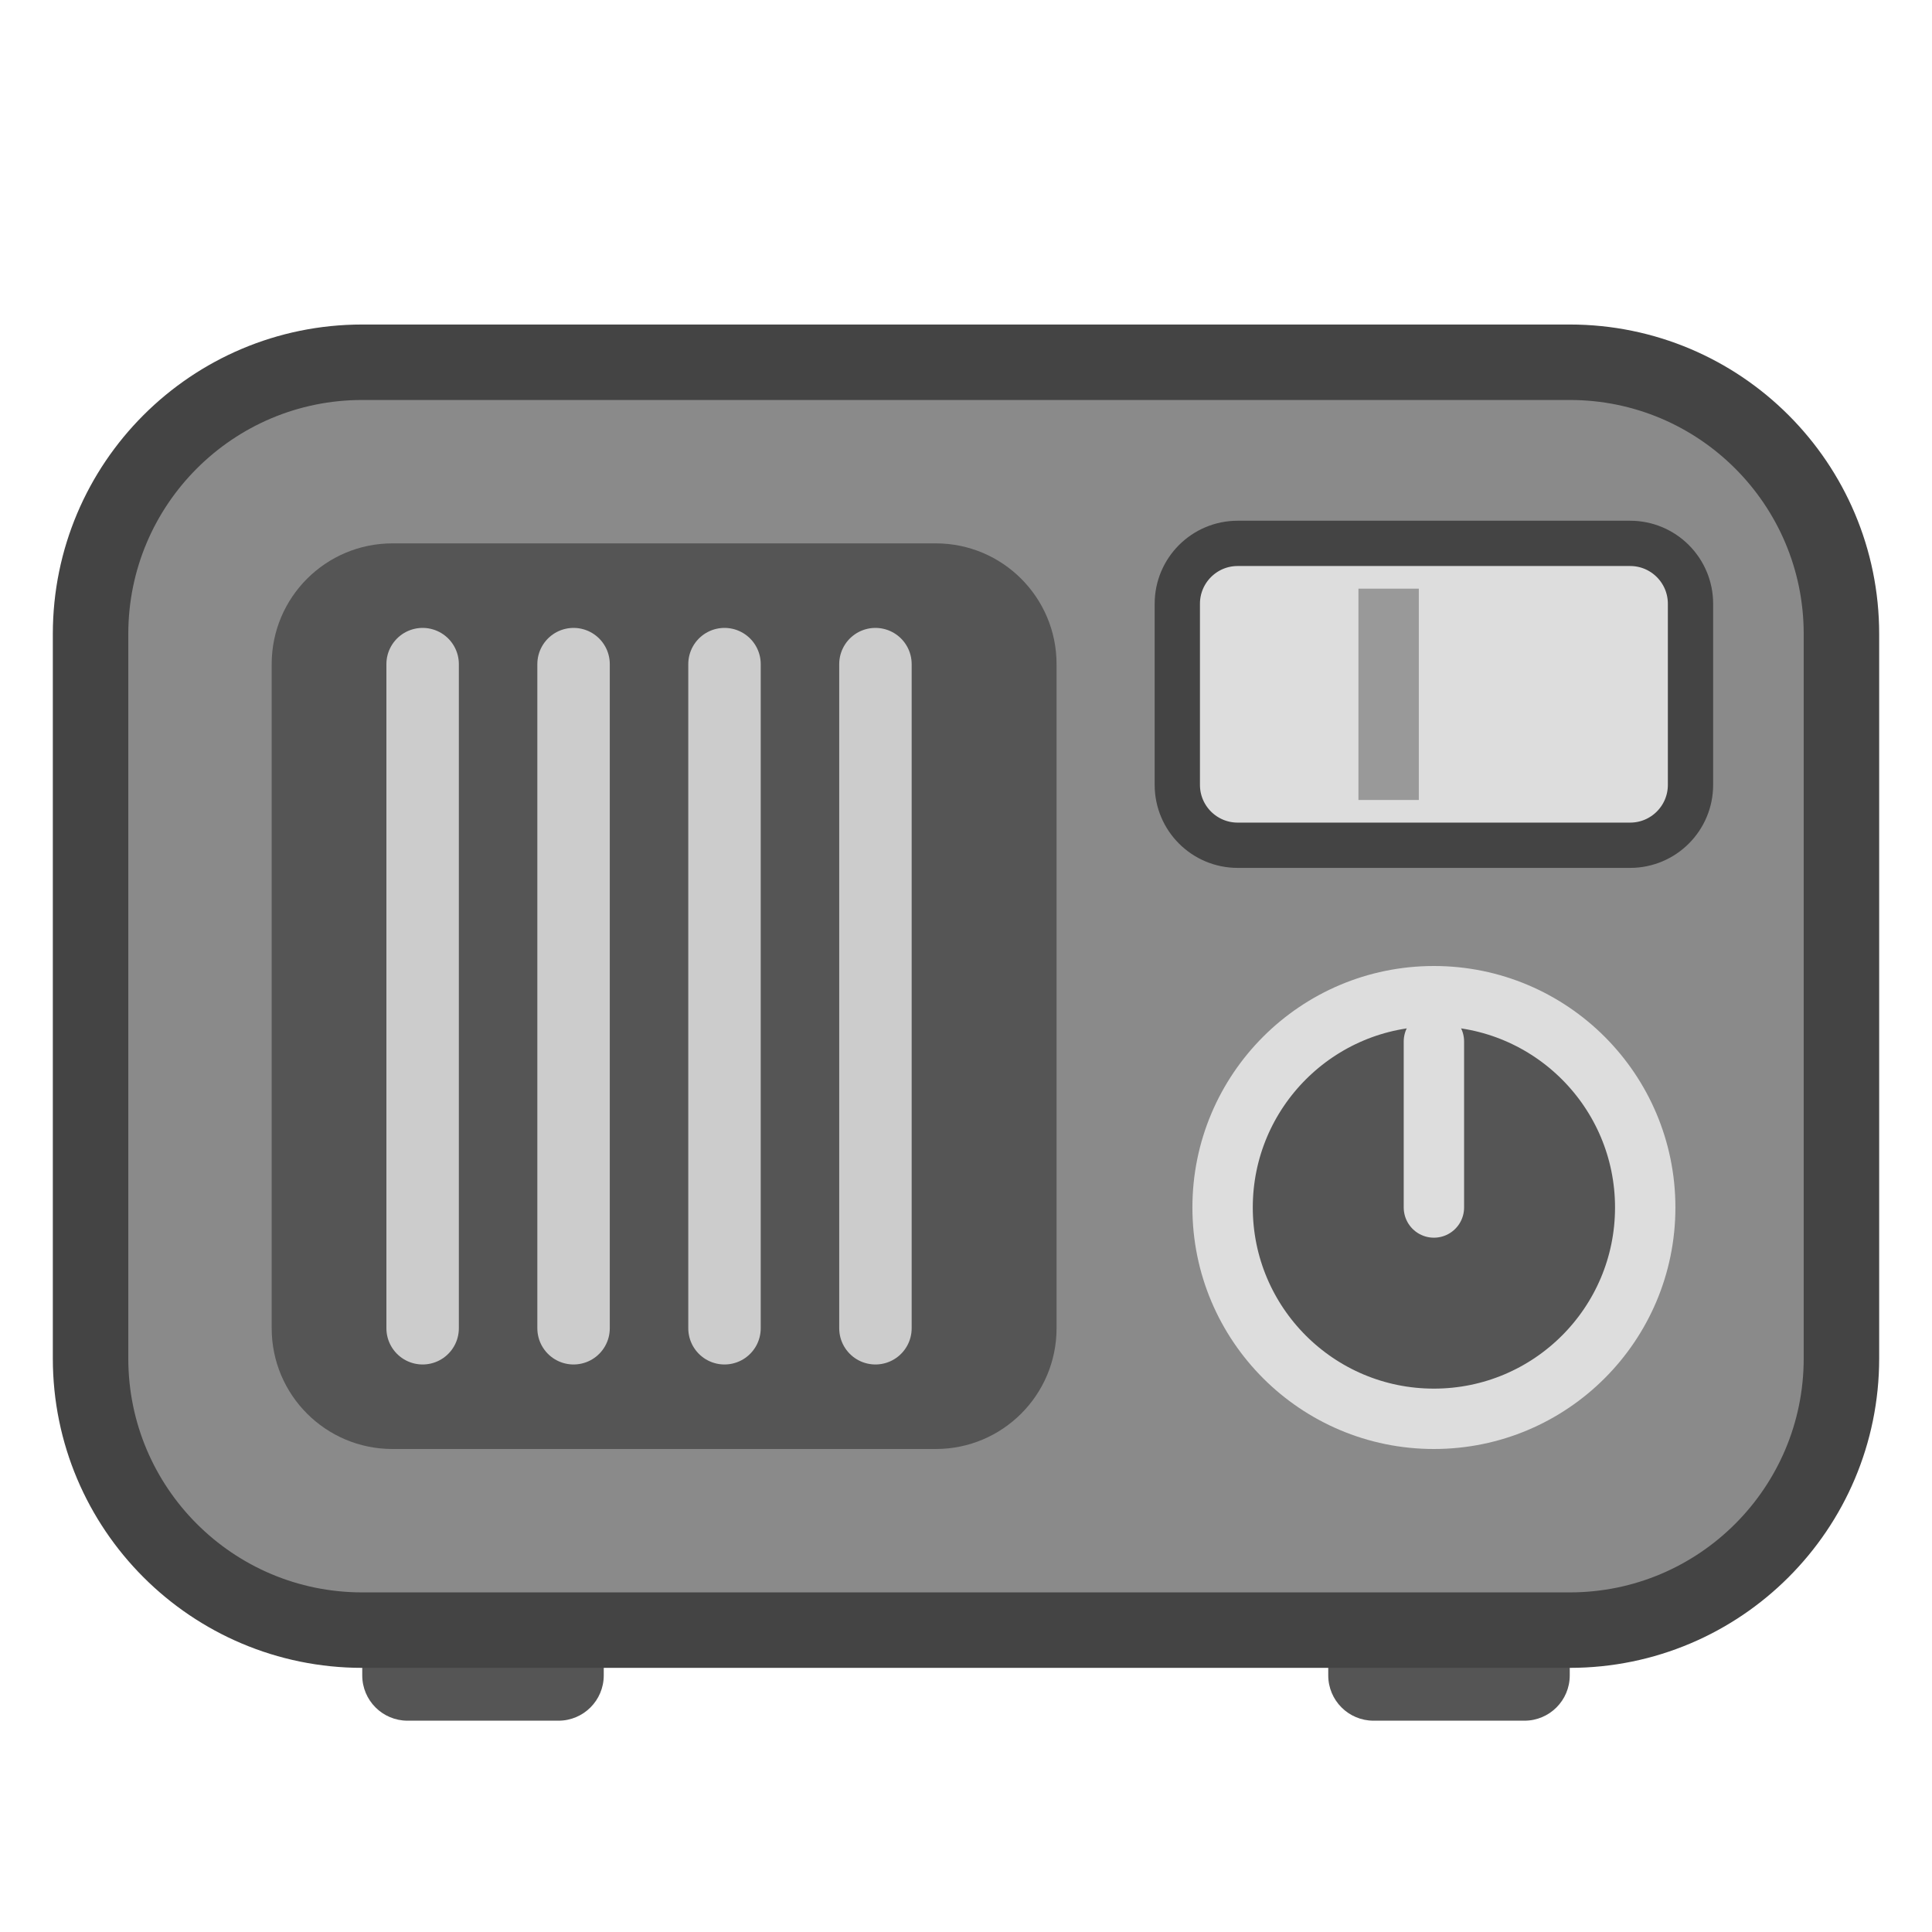
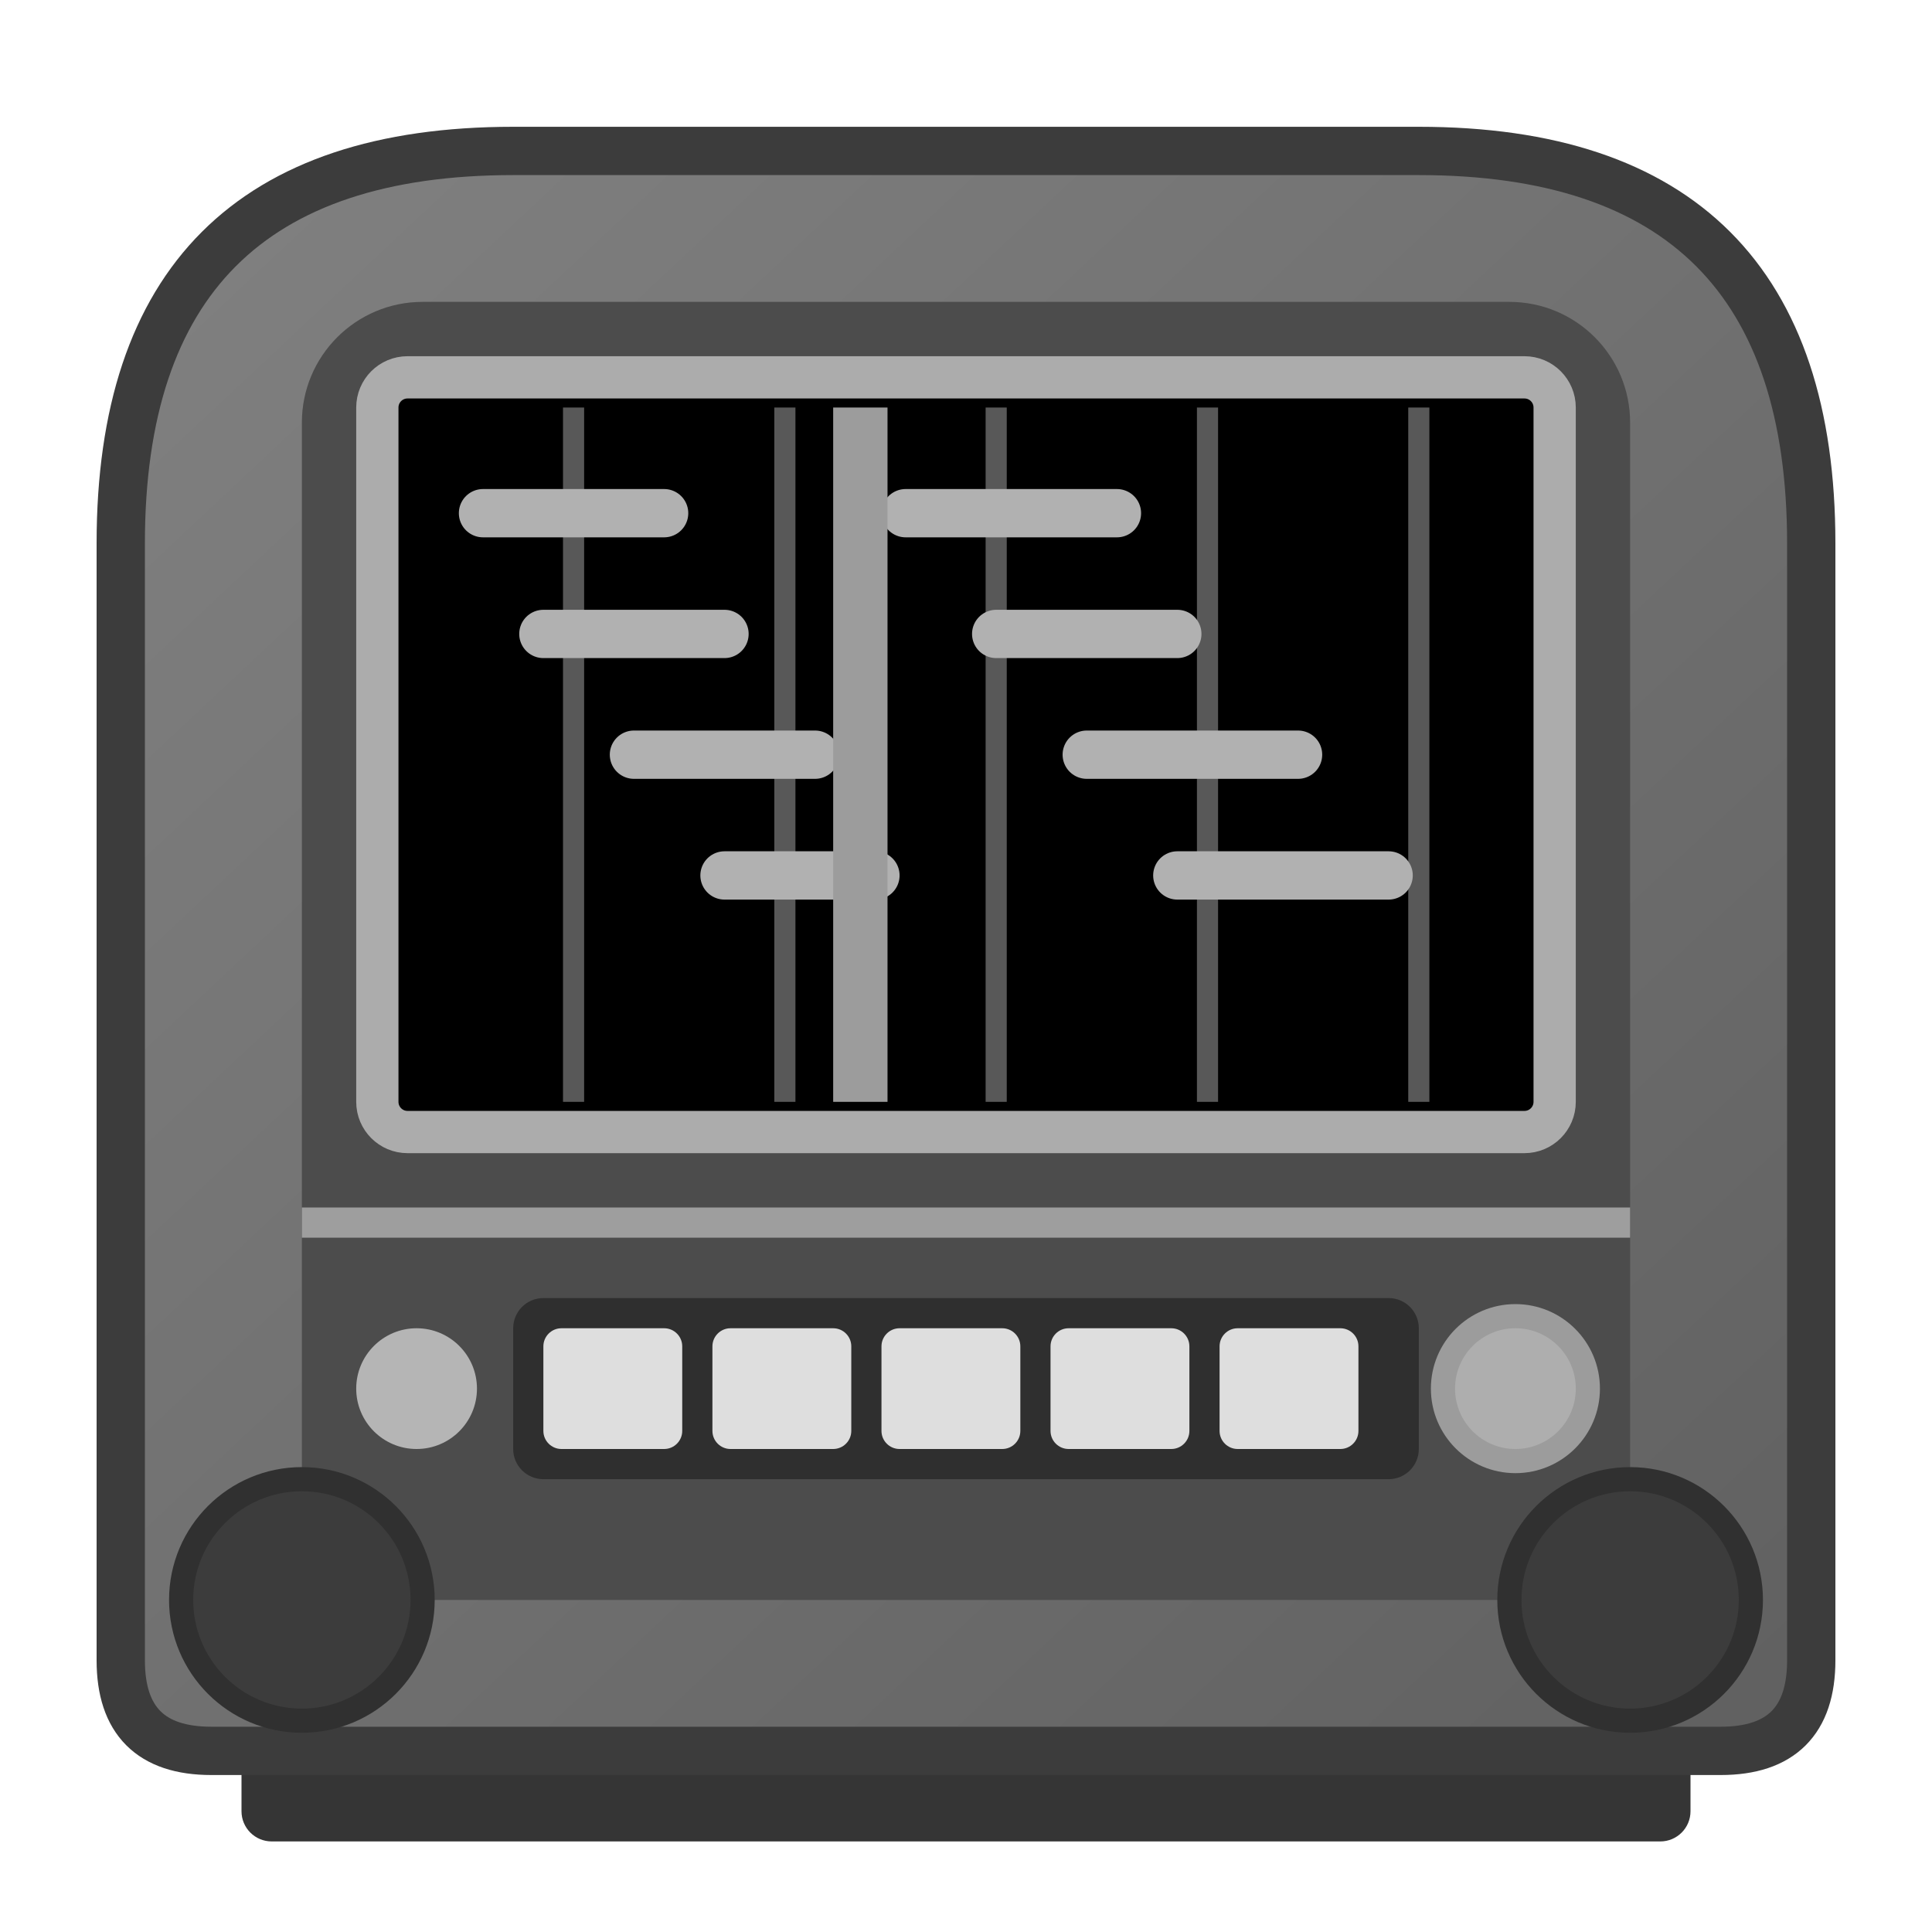
<svg xmlns="http://www.w3.org/2000/svg" width="64" height="64" viewBox="0 0 64 64">
-   <rect x="12" y="52" width="8" height="5" rx="1.5" fill="#555555" />
-   <rect x="44" y="52" width="8" height="5" rx="1.5" fill="#555555" />
-   <rect x="3" y="12" width="58" height="42" rx="9" fill="#8a8a8a" stroke="#444444" stroke-width="2.5" />
-   <rect x="9" y="18" width="26" height="30" rx="4" fill="#555555" />
-   <g stroke="#cccccc" stroke-width="2.4" stroke-linecap="round">
-     <line x1="14" y1="22" x2="14" y2="44" />
-     <line x1="19" y1="22" x2="19" y2="44" />
-     <line x1="24" y1="22" x2="24" y2="44" />
-     <line x1="29" y1="22" x2="29" y2="44" />
+   <defs>
+     <linearGradient id="wood" x1="0" y1="0" x2="1" y2="1">
+       <stop offset="0" stop-color="#818181" />
+       <stop offset="1" stop-color="#606060" />
+     </linearGradient>
+   </defs>
+   <rect x="8" y="56" width="48" height="5" rx="1" fill="#353535" />
+   <path d="M4 18 Q4 5 17 5 L47 5 Q60 5 60 18 L60 55 Q60 58 57 58 L7 58 Q4 58 4 55 Z" fill="url(#wood)" stroke="#3c3c3c" stroke-width="1.6" />
+   <rect x="10" y="10" width="44" height="43" rx="4" fill="#4c4c4c" />
+   <rect x="12.5" y="12.5" width="39" height="25" rx="1" fill="#000" stroke="#acacac" stroke-width="1.4" />
+   <g stroke="#585858" stroke-width="0.7">
+     <line x1="19" y1="13.5" x2="19" y2="36.5" />
+     <line x1="26" y1="13.5" x2="26" y2="36.5" />
+     <line x1="33" y1="13.5" x2="33" y2="36.5" />
+     <line x1="40" y1="13.5" x2="40" y2="36.5" />
+     <line x1="47" y1="13.5" x2="47" y2="36.5" />
  </g>
-   <rect x="39" y="18" width="17" height="10" rx="2" fill="#dddddd" stroke="#444444" stroke-width="1.5" />
-   <line x1="46" y1="19.5" x2="46" y2="26.5" stroke="#999999" stroke-width="2" />
-   <circle cx="47.5" cy="40" r="7" fill="#555555" stroke="#dddddd" stroke-width="2" />
-   <line x1="47.5" y1="40" x2="47.5" y2="34.5" stroke="#dddddd" stroke-width="2" stroke-linecap="round" />
+   <g stroke="#b1b1b1" stroke-width="1.6" stroke-linecap="round">
+     <line x1="16" y1="17" x2="22" y2="17" />
+     <line x1="18" y1="21" x2="24" y2="21" />
+     <line x1="21" y1="25" x2="27" y2="25" />
+     <line x1="30" y1="17" x2="37" y2="17" />
+     <line x1="33" y1="21" x2="39" y2="21" />
+     <line x1="36" y1="25" x2="43" y2="25" />
+     <line x1="39" y1="29" x2="46" y2="29" />
+     <line x1="24" y1="29" x2="29" y2="29" />
+   </g>
+   <line x1="28.5" y1="13.5" x2="28.5" y2="36.5" stroke="#9c9c9c" stroke-width="1.8" />
+   <rect x="10" y="40" width="44" height="1" fill="#9e9e9e" />
+   <rect x="17" y="43" width="30" height="6" rx="1" fill="#2f2f2f" />
+   <g fill="#dedede">
+     <rect x="18" y="44" width="4.6" height="4" rx="0.6" />
+     <rect x="23.6" y="44" width="4.6" height="4" rx="0.6" />
+     <rect x="29.2" y="44" width="4.6" height="4" rx="0.6" />
+     <rect x="34.8" y="44" width="4.6" height="4" rx="0.6" />
+     <rect x="40.4" y="44" width="4.6" height="4" rx="0.6" />
+   </g>
+   <circle cx="13.8" cy="46" r="2" fill="#b5b5b5" />
+   <circle cx="50.2" cy="46" r="2.4" fill="#aeaeae" stroke="#9c9c9c" stroke-width="0.8" />
+   <circle cx="10" cy="53" r="4" fill="#3c3c3c" stroke="#303030" stroke-width="0.8" />
+   <circle cx="54" cy="53" r="4" fill="#3c3c3c" stroke="#303030" stroke-width="0.8" />
</svg>
